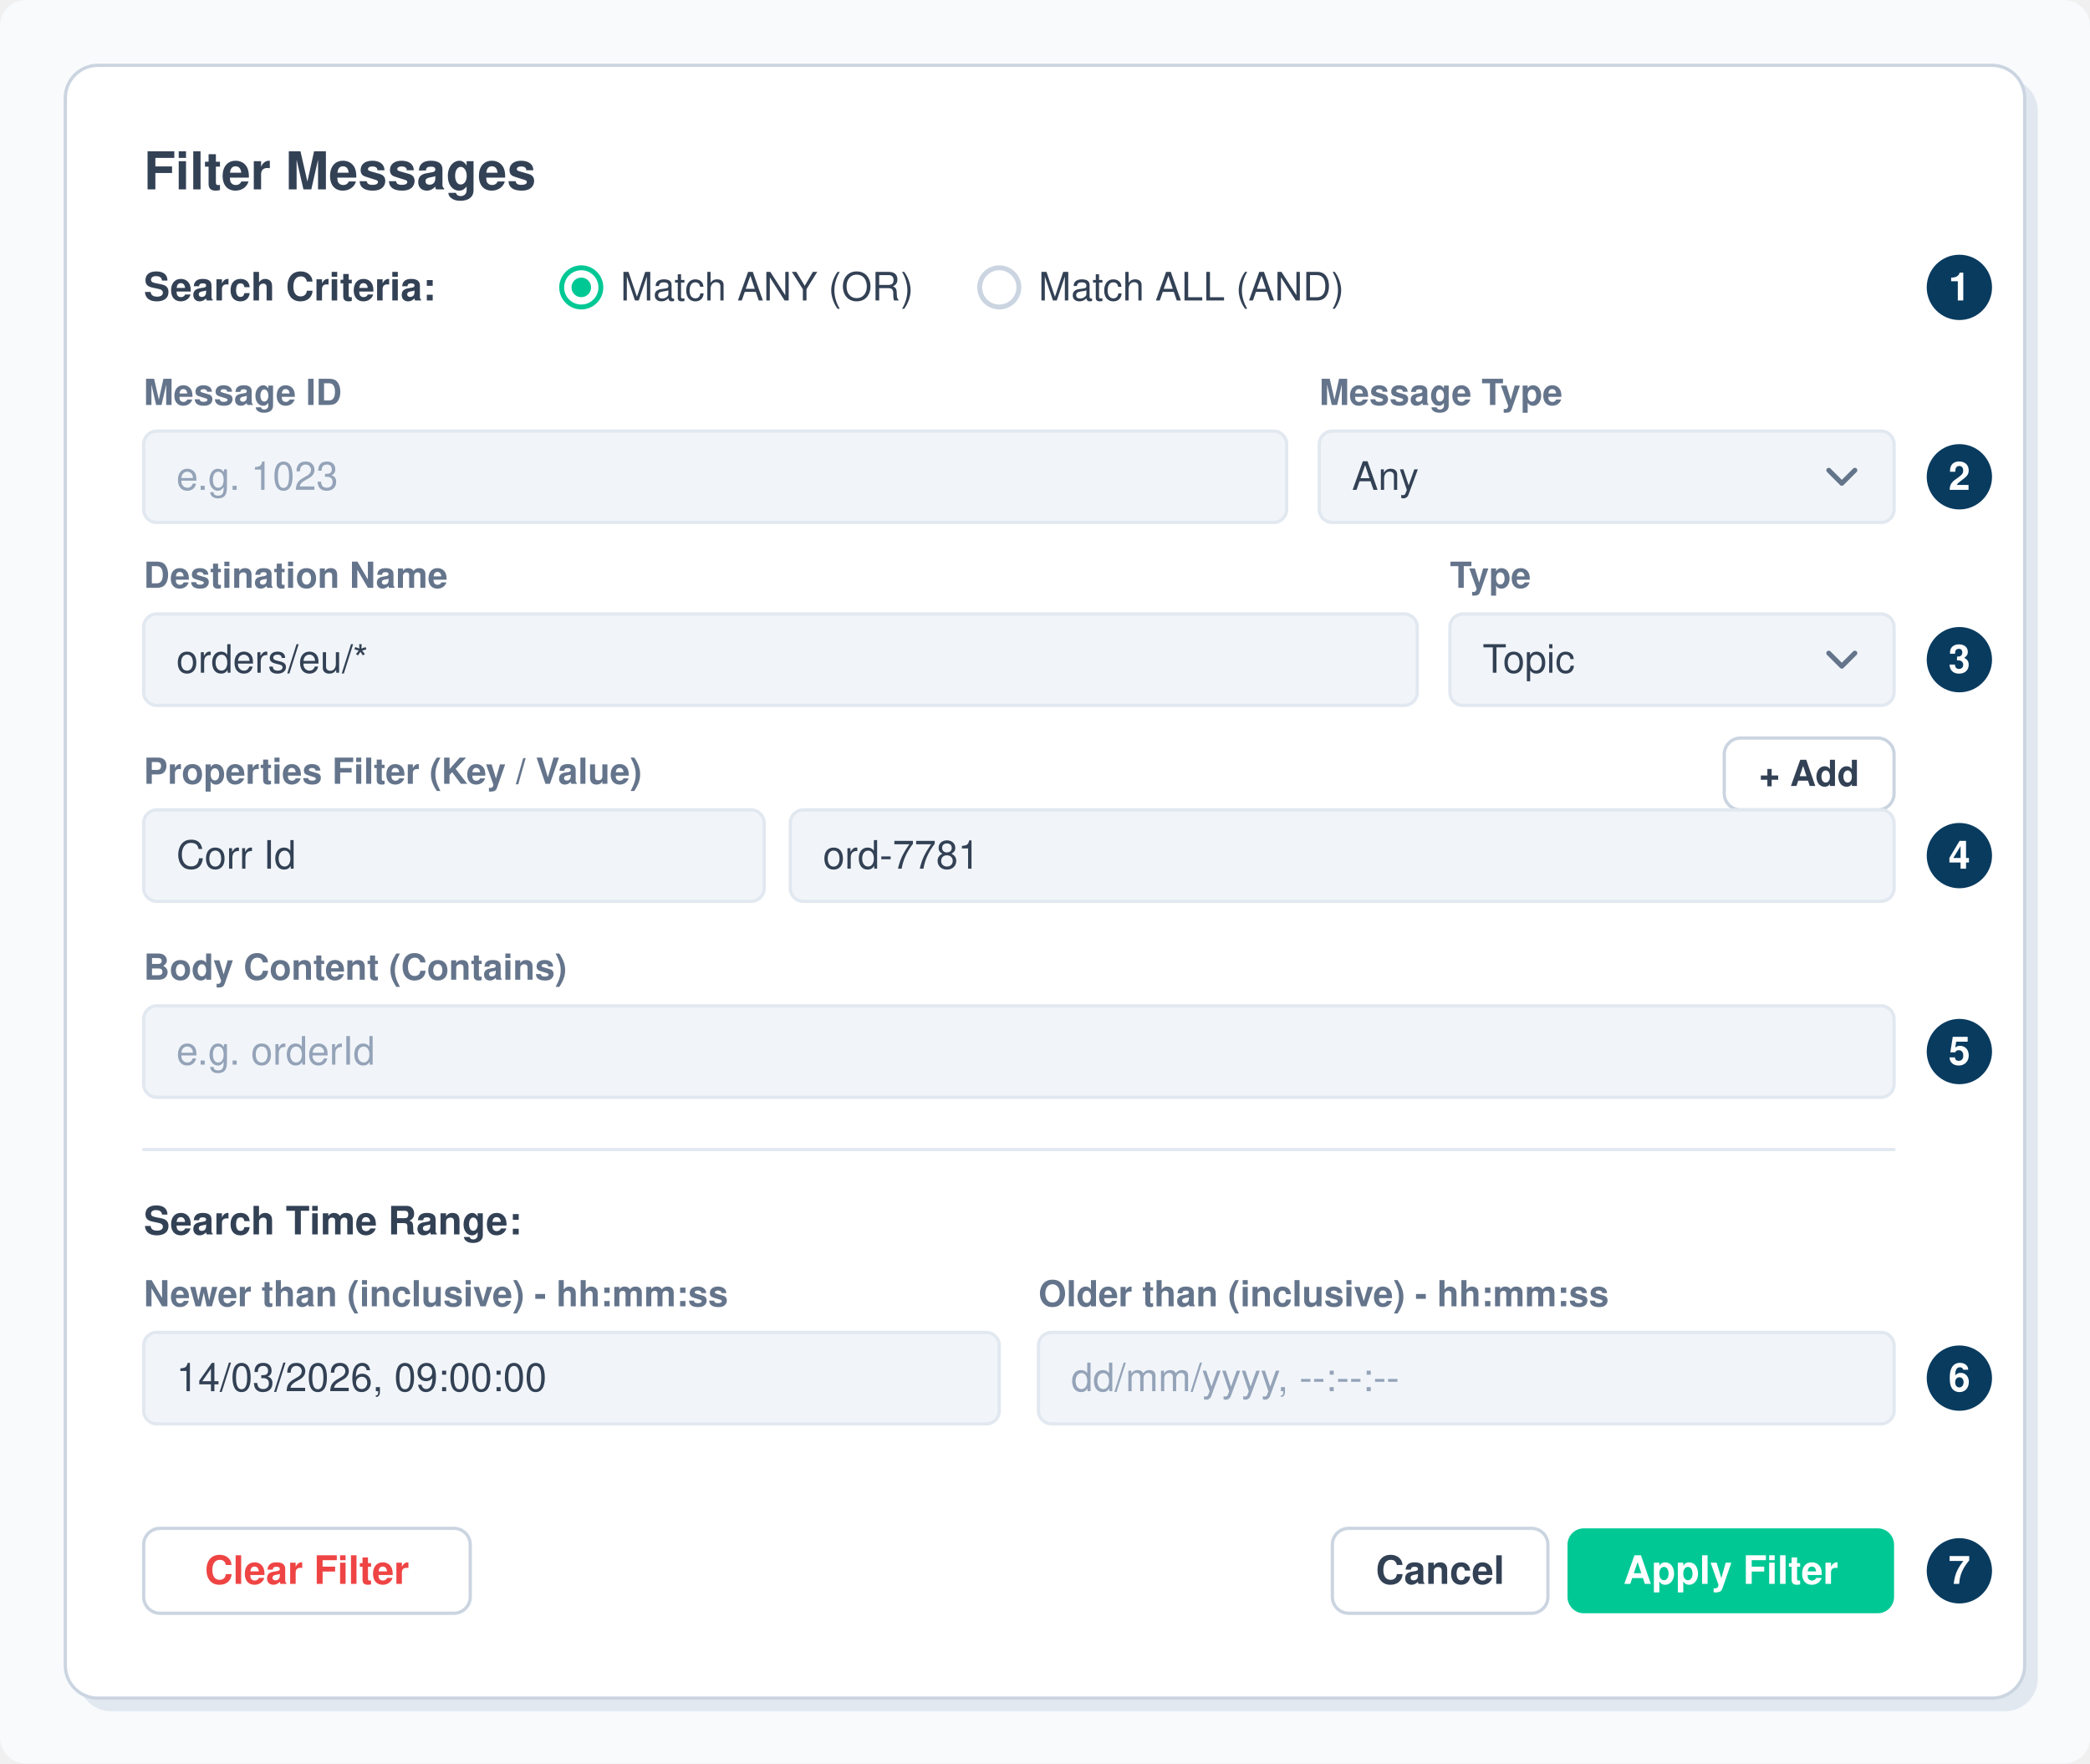
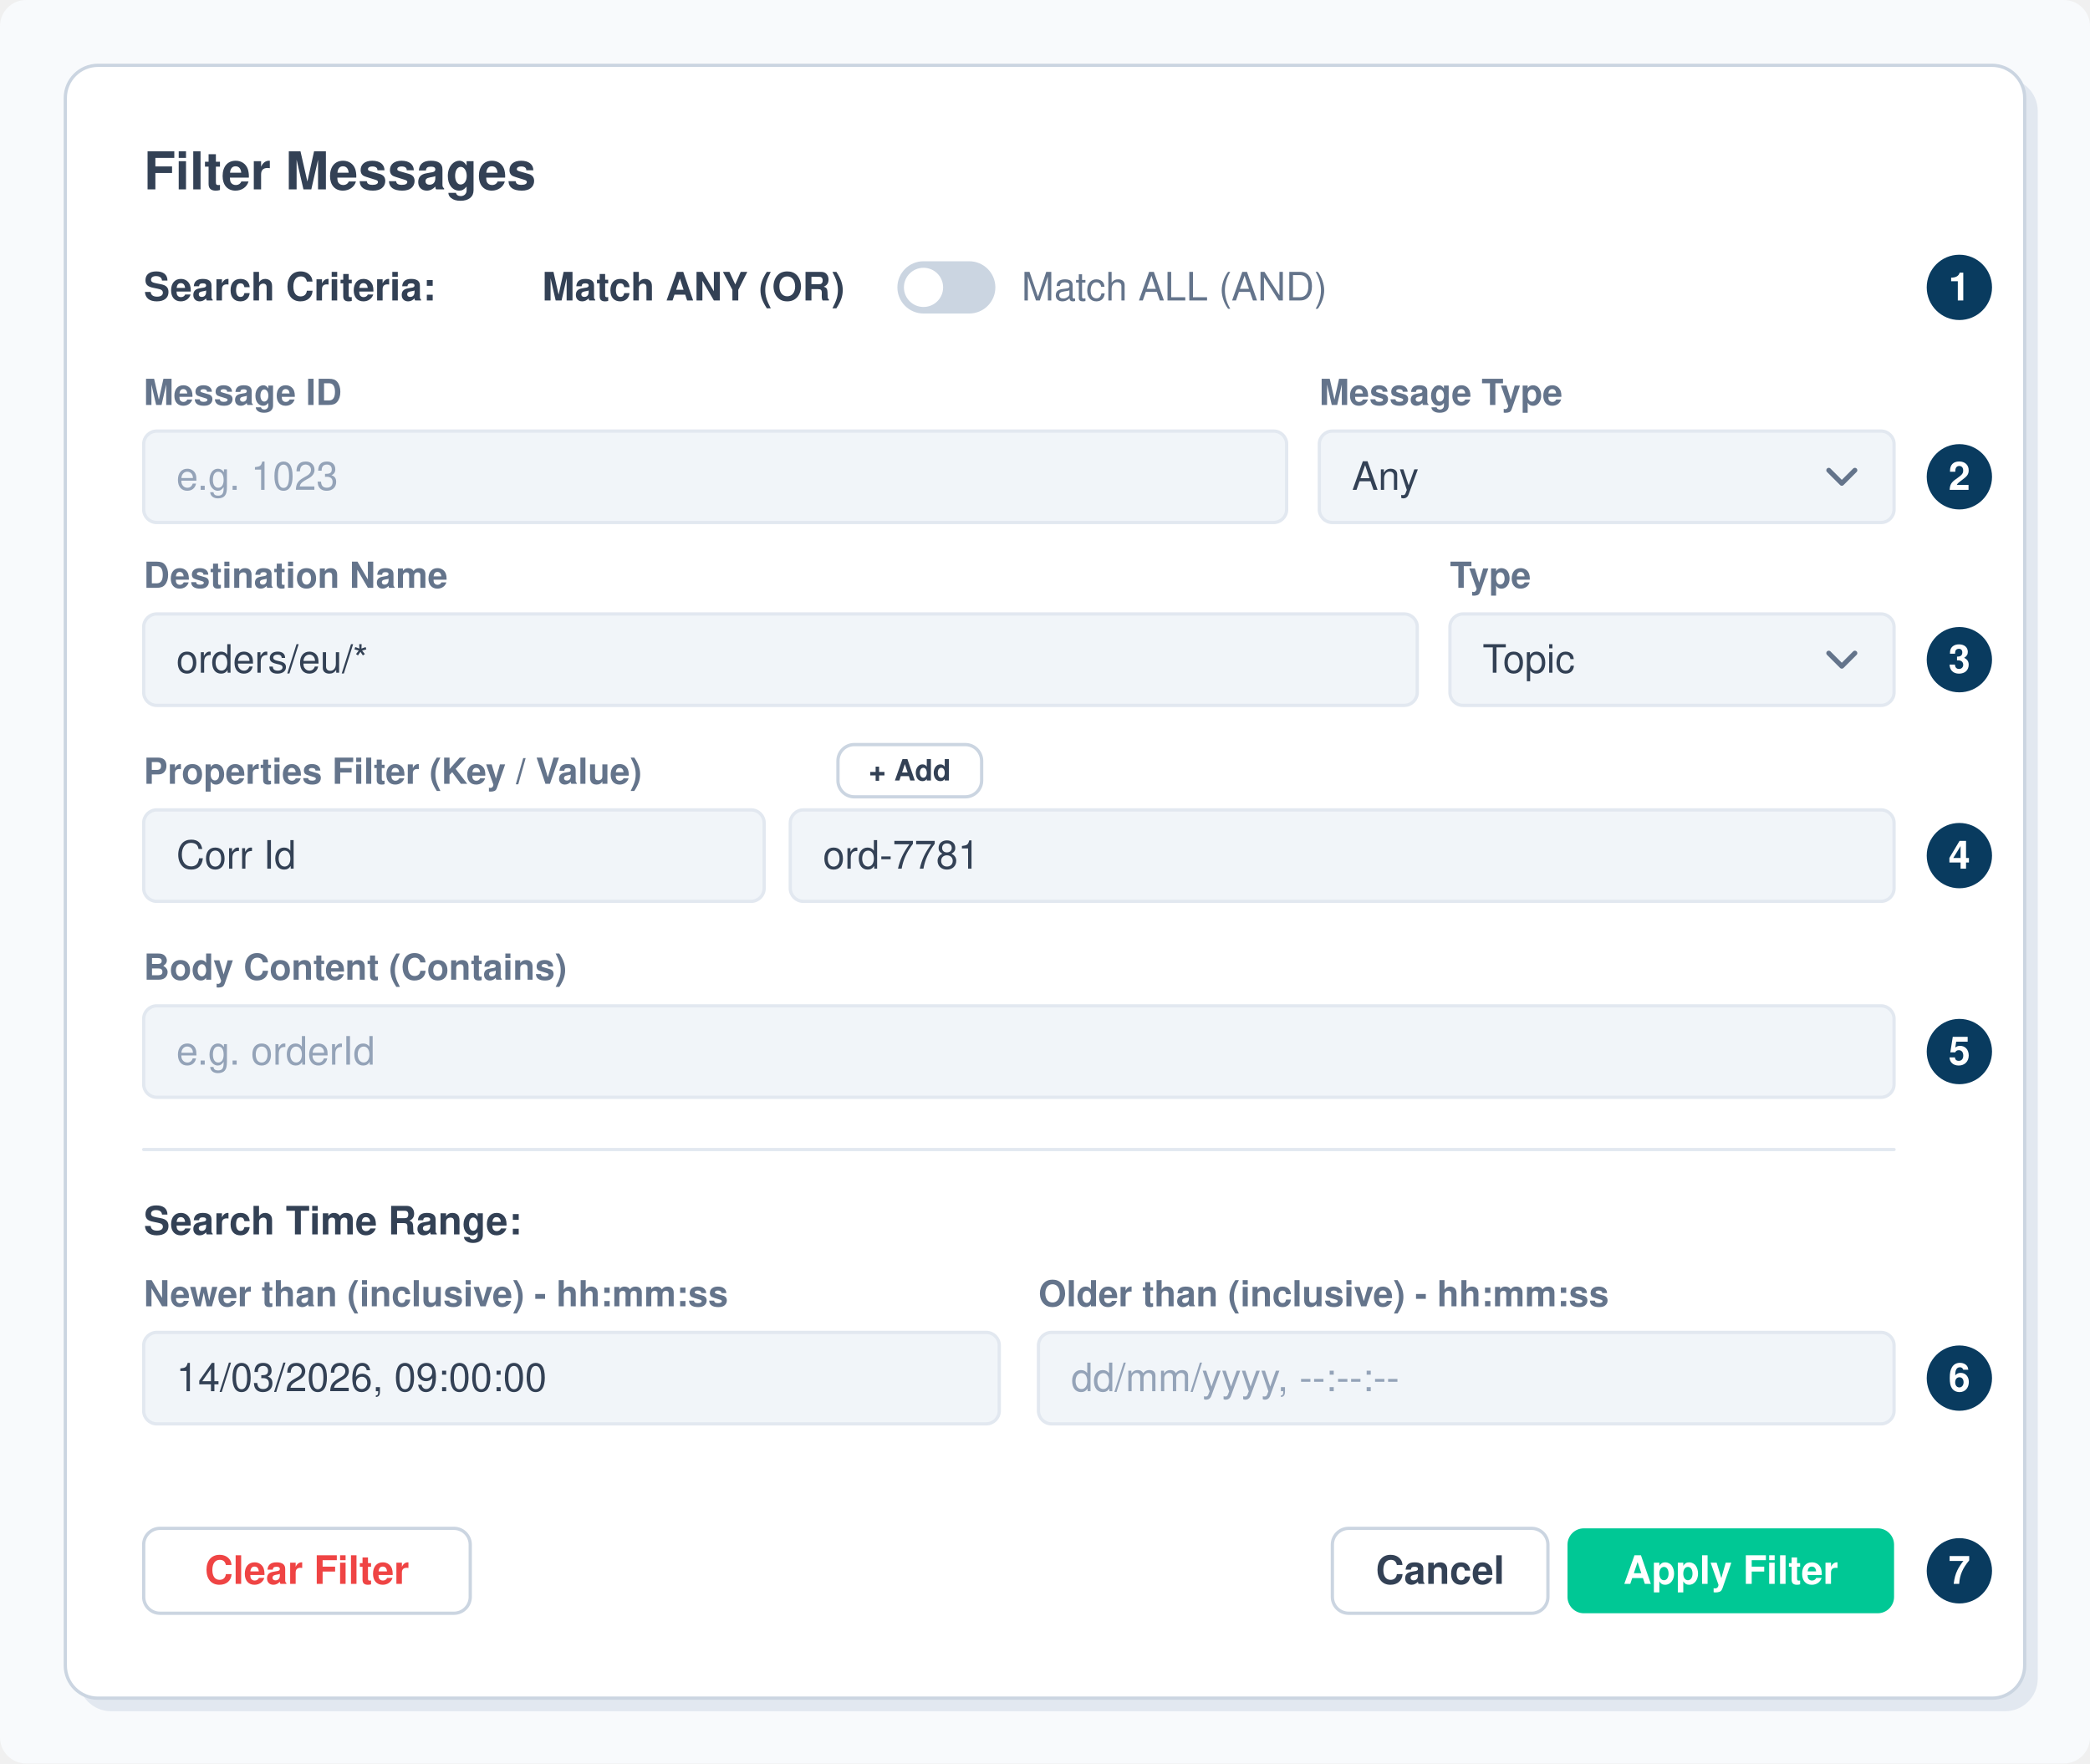
<svg xmlns="http://www.w3.org/2000/svg" viewBox="0 0 640 540" width="640" height="540" font-family="Segoe UI, Helvetica, Arial, sans-serif" font-size="12" fill="#334155" stroke-linecap="round" stroke-linejoin="round">
  <rect x="0" y="0" width="640" height="540" fill="#f8fafc" rx="8" />
  <rect x="24" y="24" width="600" height="500" fill="#e2e8f0" rx="10" />
  <rect x="20" y="20" width="600" height="500" fill="#ffffff" rx="10" stroke="#cbd5e1" />
  <text x="44" y="58" font-size="16" font-weight="700">Filter Messages</text>
  <text x="44" y="92" font-weight="700">Search Criteria:</text>
-   <circle cx="178" cy="88" r="6" fill="#ffffff" stroke="#00C895" stroke-width="1.5" />
-   <circle cx="178" cy="88" r="3" fill="#00C895" />
-   <text x="190" y="92">Match ANY (OR)</text>
-   <circle cx="306" cy="88" r="6" fill="#ffffff" stroke="#cbd5e1" stroke-width="1.5" />
-   <text x="318" y="92">Match ALL (AND)</text>
+   <text x="166" y="92" font-weight="700">Match ANY (OR)</text>
+   <rect x="274.8" y="80" width="30" height="16" fill="#cbd5e1" rx="8" />
+   <circle cx="282.8" cy="88" r="6" fill="#ffffff" />
+   <text x="312.8" y="92" fill="#64748b">Match ALL (AND)</text>
  <circle cx="600" cy="88" r="11" fill="#093B5F" stroke="#ffffff" stroke-width="2" />
  <text x="600" y="92" font-weight="700" fill="#ffffff" text-anchor="middle">1</text>
  <text x="44" y="124" font-size="11" fill="#64748b" font-weight="700">Message ID</text>
  <rect x="44" y="132" width="350" height="28" fill="#f1f5f9" rx="4" stroke="#e2e8f0" />
  <text x="54" y="150" fill="#94a3b8">e.g. 1023</text>
  <text x="404" y="124" font-size="11" fill="#64748b" font-weight="700">Message Type</text>
  <rect x="404" y="132" width="176" height="28" fill="#f1f5f9" rx="4" stroke="#e2e8f0" />
  <text x="414" y="150">Any</text>
  <path d="M560 144 l4 4 l4 -4" fill="none" stroke="#64748b" stroke-width="1.5" />
  <circle cx="600" cy="146" r="11" fill="#093B5F" stroke="#ffffff" stroke-width="2" />
  <text x="600" y="150" font-weight="700" fill="#ffffff" text-anchor="middle">2</text>
  <text x="44" y="180" font-size="11" fill="#64748b" font-weight="700">Destination Name</text>
  <rect x="44" y="188" width="390" height="28" fill="#f1f5f9" rx="4" stroke="#e2e8f0" />
  <text x="54" y="206">orders/eu/*</text>
  <text x="444" y="180" font-size="11" fill="#64748b" font-weight="700">Type</text>
  <rect x="444" y="188" width="136" height="28" fill="#f1f5f9" rx="4" stroke="#e2e8f0" />
  <text x="454" y="206">Topic</text>
  <path d="M560 200 l4 4 l4 -4" fill="none" stroke="#64748b" stroke-width="1.5" />
  <circle cx="600" cy="202" r="11" fill="#093B5F" stroke="#ffffff" stroke-width="2" />
  <text x="600" y="206" font-weight="700" fill="#ffffff" text-anchor="middle">3</text>
  <text x="44" y="240" font-size="11" fill="#64748b" font-weight="700">Properties Filter (Key / Value)</text>
-   <rect x="528" y="226" width="52" height="22" fill="#ffffff" rx="5" stroke="#cbd5e1" />
-   <text x="554" y="240.667" font-size="11" font-weight="700" text-anchor="middle">+ Add</text>
+   <rect x="256.6" y="228" width="44" height="16" fill="#ffffff" rx="5" stroke="#cbd5e1" />
+   <text x="278.6" y="239" font-size="9" font-weight="700" text-anchor="middle">+ Add</text>
  <rect x="44" y="248" width="190" height="28" fill="#f1f5f9" rx="4" stroke="#e2e8f0" />
  <text x="54" y="266">Corr Id</text>
  <rect x="242" y="248" width="338" height="28" fill="#f1f5f9" rx="4" stroke="#e2e8f0" />
  <text x="252" y="266">ord-7781</text>
  <circle cx="600" cy="262" r="11" fill="#093B5F" stroke="#ffffff" stroke-width="2" />
  <text x="600" y="266" font-weight="700" fill="#ffffff" text-anchor="middle">4</text>
  <text x="44" y="300" font-size="11" fill="#64748b" font-weight="700">Body Content (Contains)</text>
  <rect x="44" y="308" width="536" height="28" fill="#f1f5f9" rx="4" stroke="#e2e8f0" />
  <text x="54" y="326" fill="#94a3b8">e.g. orderId</text>
  <circle cx="600" cy="322" r="11" fill="#093B5F" stroke="#ffffff" stroke-width="2" />
  <text x="600" y="326" font-weight="700" fill="#ffffff" text-anchor="middle">5</text>
  <line x1="44" y1="352" x2="580" y2="352" stroke="#e2e8f0" />
  <text x="44" y="378" font-weight="700">Search Time Range:</text>
  <text x="44" y="400" font-size="11" fill="#64748b" font-weight="700">Newer than (inclusive) - hh:mm:ss</text>
  <rect x="44" y="408" width="262" height="28" fill="#f1f5f9" rx="4" stroke="#e2e8f0" />
  <text x="54" y="426">14/03/2026, 09:00:00</text>
  <text x="318" y="400" font-size="11" fill="#64748b" font-weight="700">Older than (inclusive) - hh:mm:ss</text>
  <rect x="318" y="408" width="262" height="28" fill="#f1f5f9" rx="4" stroke="#e2e8f0" />
  <text x="328" y="426" fill="#94a3b8">dd/mm/yyyy, --:--:--</text>
  <circle cx="600" cy="422" r="11" fill="#093B5F" stroke="#ffffff" stroke-width="2" />
  <text x="600" y="426" font-weight="700" fill="#ffffff" text-anchor="middle">6</text>
  <rect x="44" y="468" width="100" height="26" fill="#ffffff" rx="5" stroke="#cbd5e1" />
  <text x="94" y="485" fill="#ef4444" font-weight="700" text-anchor="middle">Clear Filter</text>
  <rect x="408" y="468" width="66" height="26" fill="#ffffff" rx="5" stroke="#cbd5e1" />
  <text x="441" y="485" font-weight="700" text-anchor="middle">Cancel</text>
  <rect x="480" y="468" width="100" height="26" fill="#00C895" rx="5" />
  <text x="530" y="485" fill="#ffffff" font-weight="700" text-anchor="middle">Apply Filter</text>
  <circle cx="600" cy="481" r="11" fill="#093B5F" stroke="#ffffff" stroke-width="2" />
  <text x="600" y="485" font-weight="700" fill="#ffffff" text-anchor="middle">7</text>
</svg>
